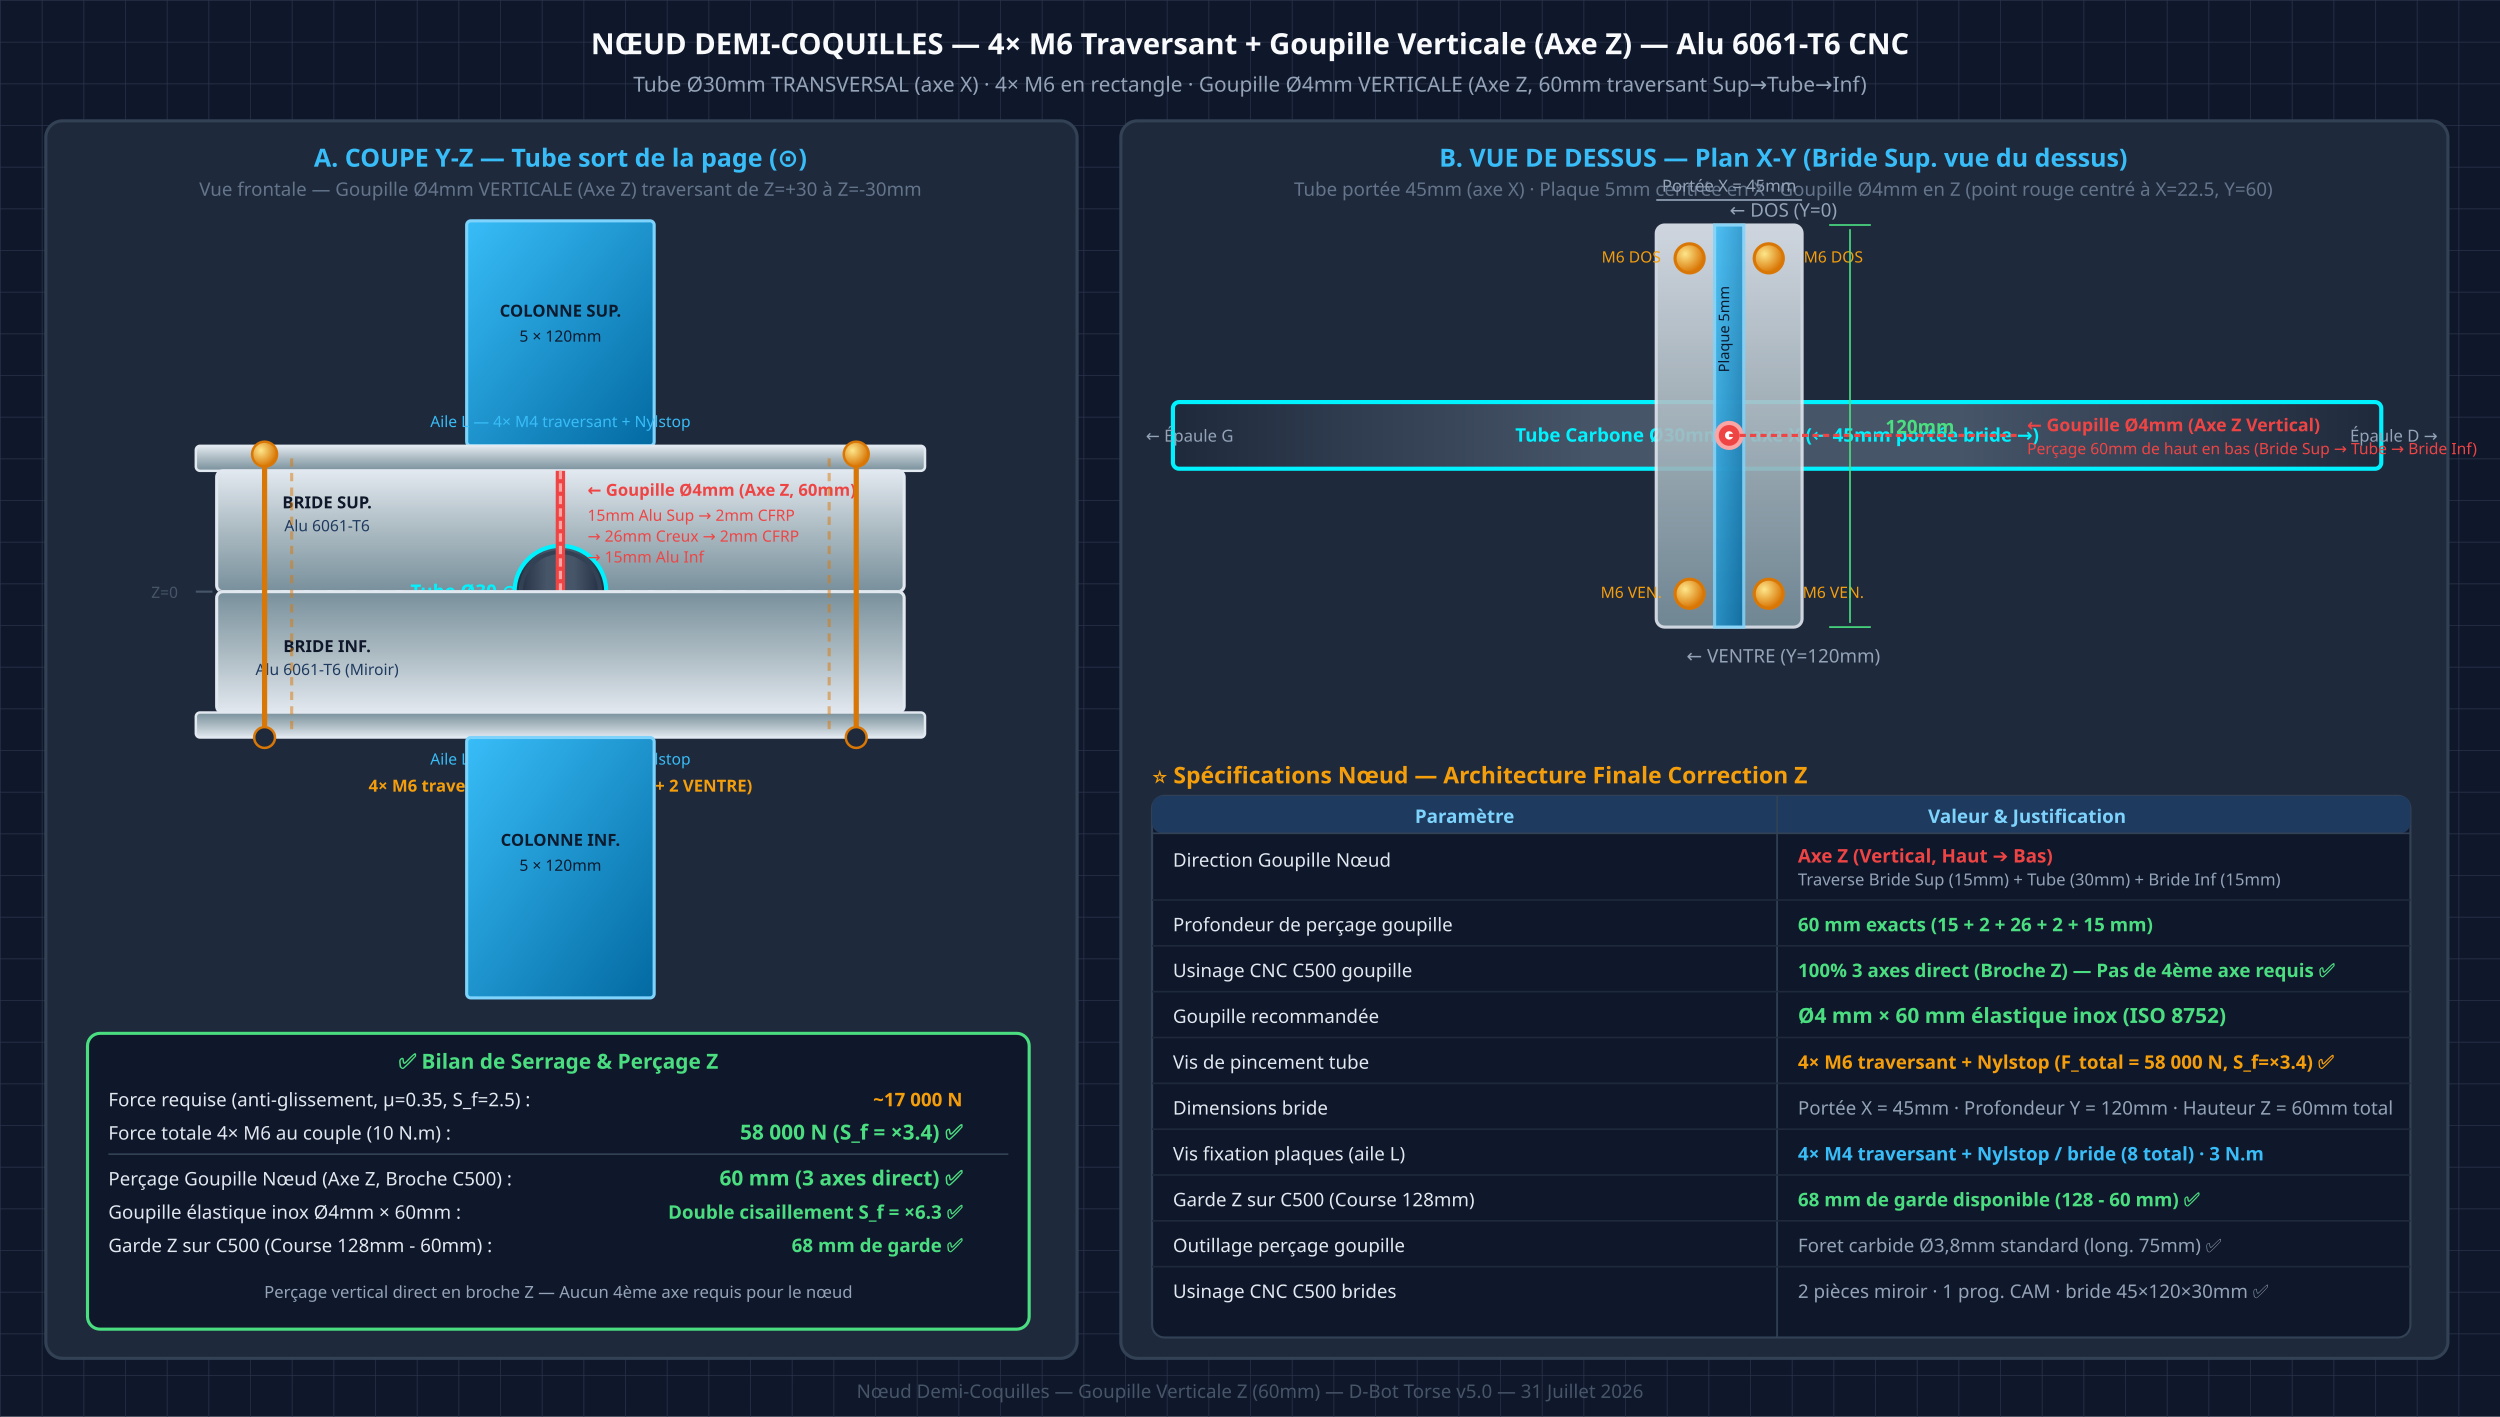
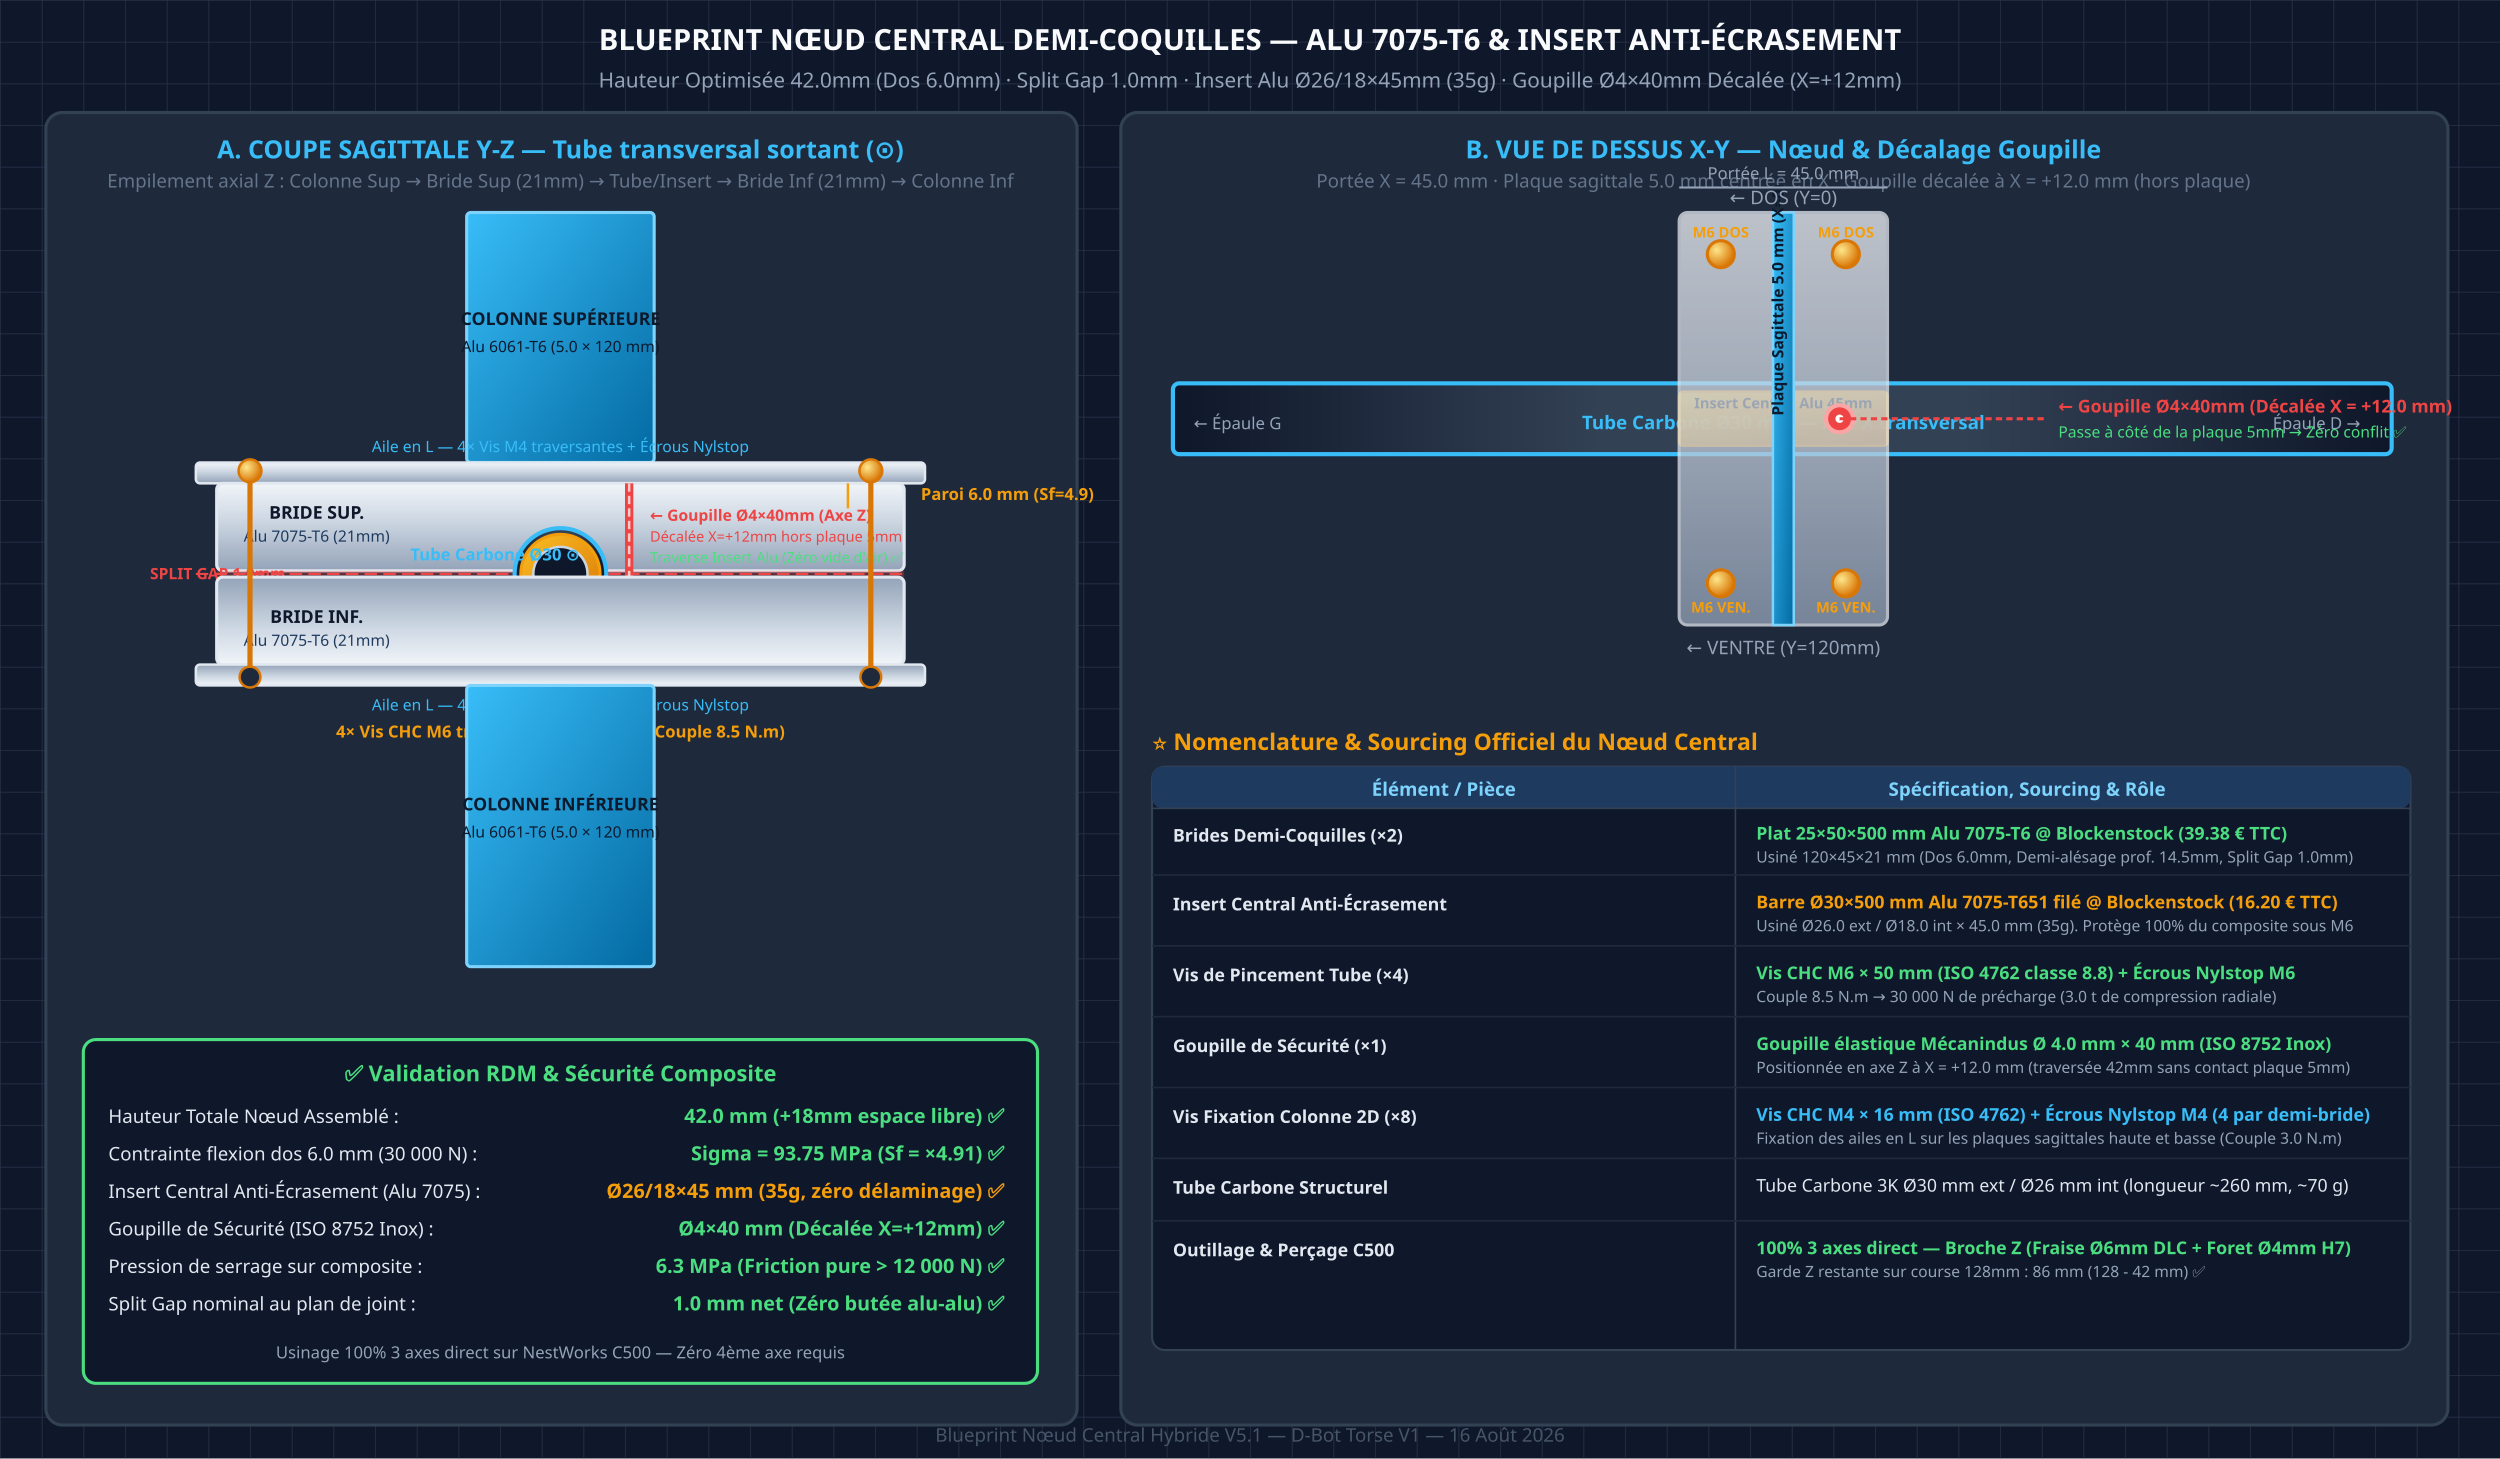
- <svg xmlns="http://www.w3.org/2000/svg" viewBox="0 0 1200 680" width="100%" height="100%">
+ <svg xmlns="http://www.w3.org/2000/svg" viewBox="0 0 1200 700" width="100%" height="100%">
  <defs>
    <pattern id="gridF" width="20" height="20" patternUnits="userSpaceOnUse">
      <path d="M 20 0 L 0 0 0 20" fill="none" stroke="#2a324b" stroke-width="0.7" />
    </pattern>
    <linearGradient id="aluSG" x1="0%" y1="0%" x2="0%" y2="100%">
-       <stop offset="0%" stop-color="#e2e8f0" />
-       <stop offset="45%" stop-color="#b0bec5" />
-       <stop offset="100%" stop-color="#78909c" />
+       <stop offset="0%" stop-color="#f1f5f9" />
+       <stop offset="45%" stop-color="#cbd5e1" />
+       <stop offset="100%" stop-color="#94a3b8" />
    </linearGradient>
    <linearGradient id="aluIG" x1="0%" y1="0%" x2="0%" y2="100%">
-       <stop offset="0%" stop-color="#78909c" />
-       <stop offset="55%" stop-color="#b0bec5" />
-       <stop offset="100%" stop-color="#e2e8f0" />
+       <stop offset="0%" stop-color="#94a3b8" />
+       <stop offset="55%" stop-color="#cbd5e1" />
+       <stop offset="100%" stop-color="#f1f5f9" />
    </linearGradient>
    <linearGradient id="platG" x1="0%" y1="0%" x2="100%" y2="100%">
      <stop offset="0%" stop-color="#38bdf8" />
      <stop offset="100%" stop-color="#0369a1" />
    </linearGradient>
    <linearGradient id="carbG" x1="0%" y1="0%" x2="100%" y2="0%">
-       <stop offset="0%" stop-color="#1e293b" />
-       <stop offset="35%" stop-color="#475569" />
-       <stop offset="65%" stop-color="#475569" />
-       <stop offset="100%" stop-color="#1e293b" />
+       <stop offset="0%" stop-color="#0f172a" />
+       <stop offset="35%" stop-color="#334155" />
+       <stop offset="65%" stop-color="#334155" />
+       <stop offset="100%" stop-color="#0f172a" />
+     </linearGradient>
+     <linearGradient id="insG" x1="0%" y1="0%" x2="100%" y2="100%">
+       <stop offset="0%" stop-color="#fbbf24" />
+       <stop offset="100%" stop-color="#d97706" />
    </linearGradient>
    <radialGradient id="visRG" cx="35%" cy="35%" r="65%">
      <stop offset="0%" stop-color="#fde68a" />
      <stop offset="100%" stop-color="#d97706" />
    </radialGradient>
  </defs>
-   <rect width="1200" height="680" fill="#0f172a" />
-   <rect width="1200" height="680" fill="url(#gridF)" />
-   <text x="600" y="26" fill="#f8fafc" font-family="system-ui,sans-serif" font-size="14" font-weight="bold" text-anchor="middle">NŒUD DEMI-COQUILLES — 4× M6 Traversant + Goupille Verticale (Axe Z) — Alu 6061-T6 CNC</text>
-   <text x="600" y="44" fill="#94a3b8" font-family="system-ui,sans-serif" font-size="10" text-anchor="middle">Tube Ø30mm TRANSVERSAL (axe X) · 4× M6 en rectangle · Goupille Ø4mm VERTICALE (Axe Z, 60mm traversant Sup→Tube→Inf)</text>
-   <g transform="translate(22, 58)">
-     <rect width="495" height="594" rx="8" fill="#1e293b" stroke="#334155" stroke-width="1.5" />
-     <text x="247" y="22" fill="#38bdf8" font-family="system-ui,sans-serif" font-size="12" font-weight="bold" text-anchor="middle">A. COUPE Y-Z — Tube sort de la page (⊙)</text>
-     <text x="247" y="36" fill="#64748b" font-family="system-ui,sans-serif" font-size="9" text-anchor="middle">Vue frontale — Goupille Ø4mm VERTICALE (Axe Z) traversant de Z=+30 à Z=-30mm</text>
-     <rect x="202" y="48" width="90" height="108" rx="2" fill="url(#platG)" stroke="#7dd3fc" stroke-width="1.5" />
-     <text x="247" y="94" fill="#0c1a2e" font-family="system-ui,sans-serif" font-size="8" font-weight="bold" text-anchor="middle">COLONNE SUP.</text>
-     <text x="247" y="106" fill="#0c1a2e" font-family="system-ui,sans-serif" font-size="7.5" text-anchor="middle">5 × 120mm</text>
-     <rect x="72" y="156" width="350" height="12" rx="2" fill="url(#aluSG)" stroke="#e2e8f0" stroke-width="1.2" />
-     <text x="247" y="147" fill="#38bdf8" font-family="system-ui,sans-serif" font-size="7.5" text-anchor="middle">Aile L — 4× M4 traversant + Nylstop</text>
-     <rect x="82" y="168" width="330" height="58" rx="3" fill="url(#aluSG)" stroke="#e2e8f0" stroke-width="1.5" />
-     <text x="135" y="186" fill="#0f172a" font-family="system-ui,sans-serif" font-size="8" font-weight="bold" text-anchor="middle">BRIDE SUP.</text>
-     <text x="135" y="197" fill="#1e3a5f" font-family="system-ui,sans-serif" font-size="7.5" text-anchor="middle">Alu 6061-T6</text>
-     <path d="M 225 226 A 22 22 0 0 1 269 226" fill="#1e293b" stroke="#00f2fe" stroke-width="1.5" />
-     <line x1="72" y1="226" x2="412" y2="226" stroke="#475569" stroke-width="1" stroke-dasharray="8,3" />
-     <text x="57" y="229" fill="#475569" font-family="system-ui,sans-serif" font-size="7.5" text-anchor="middle">Z=0</text>
-     <circle cx="247" cy="226" r="22" fill="url(#carbG)" stroke="#00f2fe" stroke-width="2" />
-     <circle cx="247" cy="226" r="19" fill="none" stroke="#334155" stroke-width="2" />
-     <text x="175" y="229" fill="#00f2fe" font-family="system-ui,sans-serif" font-size="9" font-weight="bold">Tube Ø30 ⊙</text>
-     <line x1="247" y1="168" x2="247" y2="284" stroke="#ef4444" stroke-width="4.5" />
-     <line x1="247" y1="168" x2="247" y2="284" stroke="#fca5a5" stroke-width="1.5" stroke-dasharray="4,2" />
-     <text x="260" y="180" fill="#ef4444" font-family="system-ui,sans-serif" font-size="8" font-weight="bold">← Goupille Ø4mm (Axe Z, 60mm)</text>
-     <text x="260" y="192" fill="#ef4444" font-family="system-ui,sans-serif" font-size="7.5">15mm Alu Sup → 2mm CFRP</text>
-     <text x="260" y="202" fill="#ef4444" font-family="system-ui,sans-serif" font-size="7.5">→ 26mm Creux → 2mm CFRP</text>
-     <text x="260" y="212" fill="#ef4444" font-family="system-ui,sans-serif" font-size="7.5">→ 15mm Alu Inf</text>
-     <path d="M 225 226 A 22 22 0 0 0 269 226" fill="#1e293b" stroke="#00f2fe" stroke-width="1.5" />
-     <rect x="82" y="226" width="330" height="58" rx="3" fill="url(#aluIG)" stroke="#e2e8f0" stroke-width="1.5" />
-     <text x="135" y="255" fill="#0f172a" font-family="system-ui,sans-serif" font-size="8" font-weight="bold" text-anchor="middle">BRIDE INF.</text>
-     <text x="135" y="266" fill="#1e3a5f" font-family="system-ui,sans-serif" font-size="7.5" text-anchor="middle">Alu 6061-T6 (Miroir)</text>
-     <rect x="72" y="284" width="350" height="12" rx="2" fill="url(#aluIG)" stroke="#e2e8f0" stroke-width="1.2" />
-     <text x="247" y="309" fill="#38bdf8" font-family="system-ui,sans-serif" font-size="7.5" text-anchor="middle">Aile L — 4× M4 traversant + Nylstop</text>
-     <line x1="105" y1="160" x2="105" y2="296" stroke="#d97706" stroke-width="2.5" />
-     <circle cx="105" cy="160" r="6" fill="url(#visRG)" stroke="#d97706" stroke-width="1.2" />
-     <circle cx="105" cy="296" r="5" fill="#1e293b" stroke="#d97706" stroke-width="1.2" />
-     <line x1="389" y1="160" x2="389" y2="296" stroke="#d97706" stroke-width="2.5" />
-     <circle cx="389" cy="160" r="6" fill="url(#visRG)" stroke="#d97706" stroke-width="1.2" />
-     <circle cx="389" cy="296" r="5" fill="#1e293b" stroke="#d97706" stroke-width="1.2" />
-     <line x1="118" y1="162" x2="118" y2="294" stroke="#d97706" stroke-width="1.5" stroke-dasharray="4,3" opacity="0.5" />
-     <line x1="376" y1="162" x2="376" y2="294" stroke="#d97706" stroke-width="1.5" stroke-dasharray="4,3" opacity="0.5" />
-     <text x="247" y="322" fill="#f59e0b" font-family="system-ui,sans-serif" font-size="8" font-weight="bold" text-anchor="middle">4× M6 traversant + Nylstop (2 DOS + 2 VENTRE)</text>
-     <rect x="202" y="296" width="90" height="125" rx="2" fill="url(#platG)" stroke="#7dd3fc" stroke-width="1.5" />
-     <text x="247" y="348" fill="#0c1a2e" font-family="system-ui,sans-serif" font-size="8" font-weight="bold" text-anchor="middle">COLONNE INF.</text>
-     <text x="247" y="360" fill="#0c1a2e" font-family="system-ui,sans-serif" font-size="7.5" text-anchor="middle">5 × 120mm</text>
-     <rect x="20" y="438" width="452" height="142" rx="6" fill="#0f172a" stroke="#4ade80" stroke-width="1.5" />
-     <text x="246" y="455" fill="#4ade80" font-family="system-ui,sans-serif" font-size="10" font-weight="bold" text-anchor="middle">✅ Bilan de Serrage &amp; Perçage Z</text>
-     <text x="30" y="473" fill="#e2e8f0" font-family="system-ui,sans-serif" font-size="9">Force requise (anti-glissement, µ=0.35, S_f=2.5) :</text>
-     <text x="440" y="473" fill="#f59e0b" font-family="system-ui,sans-serif" font-size="9" font-weight="bold" text-anchor="end">~17 000 N</text>
-     <text x="30" y="489" fill="#e2e8f0" font-family="system-ui,sans-serif" font-size="9">Force totale 4× M6 au couple (10 N.m) :</text>
-     <text x="440" y="489" fill="#4ade80" font-family="system-ui,sans-serif" font-size="10" font-weight="bold" text-anchor="end">58 000 N (S_f = ×3.4) ✅</text>
-     <line x1="30" y1="496" x2="462" y2="496" stroke="#334155" stroke-width="0.8" />
-     <text x="30" y="511" fill="#e2e8f0" font-family="system-ui,sans-serif" font-size="9">Perçage Goupille Nœud (Axe Z, Broche C500) :</text>
-     <text x="440" y="511" fill="#4ade80" font-family="system-ui,sans-serif" font-size="10" font-weight="bold" text-anchor="end">60 mm (3 axes direct) ✅</text>
-     <text x="30" y="527" fill="#e2e8f0" font-family="system-ui,sans-serif" font-size="9">Goupille élastique inox Ø4mm × 60mm :</text>
-     <text x="440" y="527" fill="#4ade80" font-family="system-ui,sans-serif" font-size="9" font-weight="bold" text-anchor="end">Double cisaillement S_f = ×6.3 ✅</text>
-     <text x="30" y="543" fill="#e2e8f0" font-family="system-ui,sans-serif" font-size="9">Garde Z sur C500 (Course 128mm - 60mm) :</text>
-     <text x="440" y="543" fill="#4ade80" font-family="system-ui,sans-serif" font-size="9" font-weight="bold" text-anchor="end">68 mm de garde ✅</text>
-     <text x="246" y="565" fill="#94a3b8" font-family="system-ui,sans-serif" font-size="8" text-anchor="middle">Perçage vertical direct en broche Z — Aucun 4ème axe requis pour le nœud</text>
+   <rect width="1200" height="700" fill="#0f172a" />
+   <rect width="1200" height="700" fill="url(#gridF)" />
+   <text x="600" y="24" fill="#f8fafc" font-family="system-ui,sans-serif" font-size="14" font-weight="bold" text-anchor="middle">BLUEPRINT NŒUD CENTRAL DEMI-COQUILLES — ALU 7075-T6 &amp; INSERT ANTI-ÉCRASEMENT</text>
+   <text x="600" y="42" fill="#94a3b8" font-family="system-ui,sans-serif" font-size="10" text-anchor="middle">Hauteur Optimisée 42.0mm (Dos 6.0mm) · Split Gap 1.0mm · Insert Alu Ø26/18×45mm (35g) · Goupille Ø4×40mm Décalée (X=+12mm)</text>
+   <g transform="translate(22, 54)">
+     <rect width="495" height="630" rx="8" fill="#1e293b" stroke="#334155" stroke-width="1.5" />
+     <text x="247" y="22" fill="#38bdf8" font-family="system-ui,sans-serif" font-size="12" font-weight="bold" text-anchor="middle">A. COUPE SAGITTALE Y-Z — Tube transversal sortant (⊙)</text>
+     <text x="247" y="36" fill="#64748b" font-family="system-ui,sans-serif" font-size="9" text-anchor="middle">Empilement axial Z : Colonne Sup → Bride Sup (21mm) → Tube/Insert → Bride Inf (21mm) → Colonne Inf</text>
+     <rect x="202" y="48" width="90" height="120" rx="2" fill="url(#platG)" stroke="#7dd3fc" stroke-width="1.5" />
+     <text x="247" y="102" fill="#0c1a2e" font-family="system-ui,sans-serif" font-size="8.5" font-weight="bold" text-anchor="middle">COLONNE SUPÉRIEURE</text>
+     <text x="247" y="115" fill="#0c1a2e" font-family="system-ui,sans-serif" font-size="7.5" text-anchor="middle">Alu 6061-T6 (5.0 × 120 mm)</text>
+     <rect x="72" y="168" width="350" height="10" rx="2" fill="url(#aluSG)" stroke="#e2e8f0" stroke-width="1.2" />
+     <text x="247" y="163" fill="#38bdf8" font-family="system-ui,sans-serif" font-size="7.5" text-anchor="middle">Aile en L — 4× Vis M4 traversantes + Écrous Nylstop</text>
+     <rect x="82" y="178" width="330" height="42" rx="3" fill="url(#aluSG)" stroke="#e2e8f0" stroke-width="1.5" />
+     <text x="130" y="195" fill="#0f172a" font-family="system-ui,sans-serif" font-size="8.5" font-weight="bold" text-anchor="middle">BRIDE SUP.</text>
+     <text x="130" y="206" fill="#1e3a5f" font-family="system-ui,sans-serif" font-size="7.5" text-anchor="middle">Alu 7075-T6 (21mm)</text>
+     <line x1="385" y1="178" x2="385" y2="190" stroke="#f59e0b" stroke-width="1.2" />
+     <text x="420" y="186" fill="#f59e0b" font-family="system-ui,sans-serif" font-size="8" font-weight="bold">Paroi 6.0 mm (Sf=4.9)</text>
+     <rect x="82" y="220" width="330" height="3" fill="#ef4444" opacity="0.3" />
+     <line x1="72" y1="221.5" x2="412" y2="221.5" stroke="#ef4444" stroke-width="1" stroke-dasharray="6,3" />
+     <text x="50" y="224" fill="#ef4444" font-family="system-ui,sans-serif" font-size="7.5" font-weight="bold">SPLIT GAP 1.0mm</text>
+     <circle cx="247" cy="221.5" r="22" fill="url(#carbG)" stroke="#38bdf8" stroke-width="2" />
+     <circle cx="247" cy="221.5" r="19" fill="url(#insG)" stroke="#f59e0b" stroke-width="1.5" />
+     <circle cx="247" cy="221.5" r="13" fill="#0f172a" stroke="#cbd5e1" stroke-width="1.2" />
+     <text x="175" y="215" fill="#38bdf8" font-family="system-ui,sans-serif" font-size="8" font-weight="bold">Tube Carbone Ø30 ⊙</text>
+     <text x="160" y="235" fill="#f59e0b" font-family="system-ui,sans-serif" font-size="8" font-weight="bold">Insert Alu Ø26/18mm (35g)</text>
+     <line x1="280" y1="178" x2="280" y2="265" stroke="#ef4444" stroke-width="4" />
+     <line x1="280" y1="178" x2="280" y2="265" stroke="#fecaca" stroke-width="1.2" stroke-dasharray="4,2" />
+     <text x="290" y="196" fill="#ef4444" font-family="system-ui,sans-serif" font-size="7.5" font-weight="bold">← Goupille Ø4×40mm (Axe Z)</text>
+     <text x="290" y="206" fill="#ef4444" font-family="system-ui,sans-serif" font-size="7">Décalée X=+12mm hors plaque 5mm</text>
+     <text x="290" y="216" fill="#4ade80" font-family="system-ui,sans-serif" font-size="7">Traverse Insert Alu (Zéro vide d'air) ✅</text>
+     <rect x="82" y="223" width="330" height="42" rx="3" fill="url(#aluIG)" stroke="#e2e8f0" stroke-width="1.5" />
+     <text x="130" y="245" fill="#0f172a" font-family="system-ui,sans-serif" font-size="8.5" font-weight="bold" text-anchor="middle">BRIDE INF.</text>
+     <text x="130" y="256" fill="#1e3a5f" font-family="system-ui,sans-serif" font-size="7.5" text-anchor="middle">Alu 7075-T6 (21mm)</text>
+     <rect x="72" y="265" width="350" height="10" rx="2" fill="url(#aluIG)" stroke="#e2e8f0" stroke-width="1.2" />
+     <text x="247" y="287" fill="#38bdf8" font-family="system-ui,sans-serif" font-size="7.5" text-anchor="middle">Aile en L — 4× Vis M4 traversantes + Écrous Nylstop</text>
+     <line x1="98" y1="172" x2="98" y2="271" stroke="#d97706" stroke-width="2.5" />
+     <circle cx="98" cy="172" r="5.5" fill="url(#visRG)" stroke="#d97706" stroke-width="1.2" />
+     <circle cx="98" cy="271" r="5" fill="#1e293b" stroke="#d97706" stroke-width="1.2" />
+     <line x1="396" y1="172" x2="396" y2="271" stroke="#d97706" stroke-width="2.5" />
+     <circle cx="396" cy="172" r="5.5" fill="url(#visRG)" stroke="#d97706" stroke-width="1.2" />
+     <circle cx="396" cy="271" r="5" fill="#1e293b" stroke="#d97706" stroke-width="1.2" />
+     <text x="247" y="300" fill="#f59e0b" font-family="system-ui,sans-serif" font-size="8" font-weight="bold" text-anchor="middle">4× Vis CHC M6 traversantes + Nylstop (Couple 8.5 N.m)</text>
+     <rect x="202" y="275" width="90" height="135" rx="2" fill="url(#platG)" stroke="#7dd3fc" stroke-width="1.5" />
+     <text x="247" y="335" fill="#0c1a2e" font-family="system-ui,sans-serif" font-size="8.5" font-weight="bold" text-anchor="middle">COLONNE INFÉRIEURE</text>
+     <text x="247" y="348" fill="#0c1a2e" font-family="system-ui,sans-serif" font-size="7.5" text-anchor="middle">Alu 6061-T6 (5.0 × 120 mm)</text>
+     <rect x="18" y="445" width="458" height="165" rx="6" fill="#0f172a" stroke="#4ade80" stroke-width="1.5" />
+     <text x="247" y="465" fill="#4ade80" font-family="system-ui,sans-serif" font-size="10.5" font-weight="bold" text-anchor="middle">✅ Validation RDM &amp; Sécurité Composite</text>
+     <text x="30" y="485" fill="#e2e8f0" font-family="system-ui,sans-serif" font-size="9">Hauteur Totale Nœud Assemblé :</text>
+     <text x="460" y="485" fill="#4ade80" font-family="system-ui,sans-serif" font-size="9.5" font-weight="bold" text-anchor="end">42.0 mm (+18mm espace libre) ✅</text>
+     <text x="30" y="503" fill="#e2e8f0" font-family="system-ui,sans-serif" font-size="9">Contrainte flexion dos 6.0 mm (30 000 N) :</text>
+     <text x="460" y="503" fill="#4ade80" font-family="system-ui,sans-serif" font-size="9.5" font-weight="bold" text-anchor="end">Sigma = 93.75 MPa (Sf = ×4.91) ✅</text>
+     <text x="30" y="521" fill="#e2e8f0" font-family="system-ui,sans-serif" font-size="9">Insert Central Anti-Écrasement (Alu 7075) :</text>
+     <text x="460" y="521" fill="#f59e0b" font-family="system-ui,sans-serif" font-size="9.5" font-weight="bold" text-anchor="end">Ø26/18×45 mm (35g, zéro délaminage) ✅</text>
+     <text x="30" y="539" fill="#e2e8f0" font-family="system-ui,sans-serif" font-size="9">Goupille de Sécurité (ISO 8752 Inox) :</text>
+     <text x="460" y="539" fill="#4ade80" font-family="system-ui,sans-serif" font-size="9.5" font-weight="bold" text-anchor="end">Ø4×40 mm (Décalée X=+12mm) ✅</text>
+     <text x="30" y="557" fill="#e2e8f0" font-family="system-ui,sans-serif" font-size="9">Pression de serrage sur composite :</text>
+     <text x="460" y="557" fill="#4ade80" font-family="system-ui,sans-serif" font-size="9.5" font-weight="bold" text-anchor="end">6.3 MPa (Friction pure &gt; 12 000 N) ✅</text>
+     <text x="30" y="575" fill="#e2e8f0" font-family="system-ui,sans-serif" font-size="9">Split Gap nominal au plan de joint :</text>
+     <text x="460" y="575" fill="#4ade80" font-family="system-ui,sans-serif" font-size="9.5" font-weight="bold" text-anchor="end">1.0 mm net (Zéro butée alu-alu) ✅</text>
+     <text x="247" y="598" fill="#94a3b8" font-family="system-ui,sans-serif" font-size="8" text-anchor="middle">Usinage 100% 3 axes direct sur NestWorks C500 — Zéro 4ème axe requis</text>
  </g>
-   <g transform="translate(538, 58)">
-     <rect width="637" height="594" rx="8" fill="#1e293b" stroke="#334155" stroke-width="1.5" />
-     <text x="318" y="22" fill="#38bdf8" font-family="system-ui,sans-serif" font-size="12" font-weight="bold" text-anchor="middle">B. VUE DE DESSUS — Plan X-Y (Bride Sup. vue du dessus)</text>
-     <text x="318" y="36" fill="#64748b" font-family="system-ui,sans-serif" font-size="9" text-anchor="middle">Tube portée 45mm (axe X) · Plaque 5mm centrée en X · Goupille Ø4mm en Z (point rouge centré à X=22.5, Y=60)</text>
-     <rect x="25" y="135" width="580" height="32" rx="3" fill="url(#carbG)" stroke="#00f2fe" stroke-width="2" />
-     <text x="315" y="154" fill="#00f2fe" font-family="system-ui,sans-serif" font-size="9" font-weight="bold" text-anchor="middle">Tube Carbone Ø30mm — axe X (← 45mm portée bride →)</text>
-     <text x="12" y="154" fill="#94a3b8" font-family="system-ui,sans-serif" font-size="8">← Épaule G</text>
-     <text x="590" y="154" fill="#94a3b8" font-family="system-ui,sans-serif" font-size="8">Épaule D →</text>
-     <rect x="257" y="50" width="70" height="193" rx="4" fill="url(#aluSG)" stroke="#e2e8f0" stroke-width="1.5" opacity="0.9" />
-     <rect x="285" y="50" width="14" height="193" rx="0" fill="url(#platG)" stroke="#7dd3fc" stroke-width="1.5" opacity="0.85" />
-     <text x="292" y="100" fill="#0c1a2e" font-family="system-ui,sans-serif" font-size="7" text-anchor="middle" transform="rotate(-90,292,100)">Plaque 5mm</text>
-     <text x="318" y="46" fill="#94a3b8" font-family="system-ui,sans-serif" font-size="9" text-anchor="middle">← DOS (Y=0)</text>
+   <g transform="translate(538, 54)">
+     <rect width="637" height="630" rx="8" fill="#1e293b" stroke="#334155" stroke-width="1.5" />
+     <text x="318" y="22" fill="#38bdf8" font-family="system-ui,sans-serif" font-size="12" font-weight="bold" text-anchor="middle">B. VUE DE DESSUS X-Y — Nœud &amp; Décalage Goupille</text>
+     <text x="318" y="36" fill="#64748b" font-family="system-ui,sans-serif" font-size="9" text-anchor="middle">Portée X = 45.0 mm · Plaque sagittale 5.0 mm centrée en X · Goupille décalée à X = +12.0 mm (hors plaque)</text>
+     <rect x="25" y="130" width="585" height="34" rx="3" fill="url(#carbG)" stroke="#38bdf8" stroke-width="2" />
+     <text x="318" y="152" fill="#38bdf8" font-family="system-ui,sans-serif" font-size="9" font-weight="bold" text-anchor="middle">Tube Carbone Ø30 mm — Axe X transversal</text>
+     <text x="35" y="152" fill="#94a3b8" font-family="system-ui,sans-serif" font-size="8">← Épaule G</text>
+     <text x="595" y="152" fill="#94a3b8" font-family="system-ui,sans-serif" font-size="8" text-anchor="end">Épaule D →</text>
+     <rect x="268" y="134" width="100" height="26" rx="2" fill="url(#insG)" stroke="#f59e0b" stroke-width="1.2" opacity="0.85" />
+     <text x="318" y="142" fill="#0f172a" font-family="system-ui,sans-serif" font-size="7" font-weight="bold" text-anchor="middle">Insert Central Alu 45mm</text>
+     <rect x="268" y="48" width="100" height="198" rx="4" fill="url(#aluSG)" stroke="#e2e8f0" stroke-width="1.5" opacity="0.75" />
+     <rect x="313" y="48" width="10" height="198" rx="0" fill="url(#platG)" stroke="#7dd3fc" stroke-width="1.2" />
+     <text x="318" y="90" fill="#0c1a2e" font-family="system-ui,sans-serif" font-size="7.5" font-weight="bold" text-anchor="middle" transform="rotate(-90,318,90)">Plaque Sagittale 5.0 mm (X=0)</text>
+     <text x="318" y="44" fill="#94a3b8" font-family="system-ui,sans-serif" font-size="9" text-anchor="middle">← DOS (Y=0)</text>
    <text x="318" y="260" fill="#94a3b8" font-family="system-ui,sans-serif" font-size="9" text-anchor="middle">← VENTRE (Y=120mm)</text>
-     <circle cx="273" cy="66" r="7" fill="url(#visRG)" stroke="#d97706" stroke-width="1.5" />
-     <circle cx="311" cy="66" r="7" fill="url(#visRG)" stroke="#d97706" stroke-width="1.5" />
-     <circle cx="273" cy="227" r="7" fill="url(#visRG)" stroke="#d97706" stroke-width="1.5" />
-     <circle cx="311" cy="227" r="7" fill="url(#visRG)" stroke="#d97706" stroke-width="1.5" />
-     <text x="245" y="68" fill="#f59e0b" font-family="system-ui,sans-serif" font-size="7.5" text-anchor="middle">M6 DOS</text>
-     <text x="342" y="68" fill="#f59e0b" font-family="system-ui,sans-serif" font-size="7.5" text-anchor="middle">M6 DOS</text>
-     <text x="245" y="229" fill="#f59e0b" font-family="system-ui,sans-serif" font-size="7.5" text-anchor="middle">M6 VEN.</text>
-     <text x="342" y="229" fill="#f59e0b" font-family="system-ui,sans-serif" font-size="7.5" text-anchor="middle">M6 VEN.</text>
-     <circle cx="292" cy="151" r="6" fill="#ef4444" stroke="#fca5a5" stroke-width="2" />
-     <circle cx="292" cy="151" r="2" fill="#ffffff" />
-     <line x1="292" y1="151" x2="430" y2="151" stroke="#ef4444" stroke-width="1.5" stroke-dasharray="3,2" />
-     <text x="435" y="149" fill="#ef4444" font-family="system-ui,sans-serif" font-size="8.5" font-weight="bold">← Goupille Ø4mm (Axe Z Vertical)</text>
-     <text x="435" y="160" fill="#ef4444" font-family="system-ui,sans-serif" font-size="7.5">Perçage 60mm de haut en bas (Bride Sup → Tube → Bride Inf)</text>
-     <line x1="257" y1="38" x2="327" y2="38" stroke="#94a3b8" stroke-width="0.8" />
-     <text x="292" y="34" fill="#94a3b8" font-family="system-ui,sans-serif" font-size="8" text-anchor="middle">Portée X = 45mm</text>
-     <line x1="340" y1="50" x2="360" y2="50" stroke="#4ade80" stroke-width="0.8" />
-     <line x1="340" y1="243" x2="360" y2="243" stroke="#4ade80" stroke-width="0.8" />
-     <line x1="350" y1="52" x2="350" y2="241" stroke="#4ade80" stroke-width="0.8" />
-     <text x="367" y="150" fill="#4ade80" font-family="system-ui,sans-serif" font-size="9" font-weight="bold">120mm</text>
-     <g transform="translate(15, 302)">
-       <text x="0" y="16" fill="#f59e0b" font-family="system-ui,sans-serif" font-size="11" font-weight="bold">⭐ Spécifications Nœud — Architecture Finale Correction Z</text>
-       <rect x="0" y="22" width="604" height="260" rx="6" fill="#0f172a" stroke="#334155" stroke-width="1" />
-       <rect x="0" y="22" width="604" height="18" rx="5" fill="#1e3a5f" />
-       <text x="150" y="35" fill="#7dd3fc" font-family="system-ui,sans-serif" font-size="9" font-weight="bold" text-anchor="middle">Paramètre</text>
-       <text x="420" y="35" fill="#7dd3fc" font-family="system-ui,sans-serif" font-size="9" font-weight="bold" text-anchor="middle">Valeur &amp; Justification</text>
-       <line x1="300" y1="22" x2="300" y2="282" stroke="#334155" stroke-width="0.8" />
-       <line x1="0" y1="40" x2="604" y2="40" stroke="#334155" stroke-width="0.8" />
-       <text x="10" y="56" fill="#e2e8f0" font-family="system-ui,sans-serif" font-size="9">Direction Goupille Nœud</text>
-       <text x="310" y="54" fill="#ef4444" font-family="system-ui,sans-serif" font-size="9" font-weight="bold">Axe Z (Vertical, Haut ➔ Bas)</text>
-       <text x="310" y="65" fill="#94a3b8" font-family="system-ui,sans-serif" font-size="8">Traverse Bride Sup (15mm) + Tube (30mm) + Bride Inf (15mm)</text>
-       <line x1="0" y1="72" x2="604" y2="72" stroke="#1e293b" stroke-width="0.8" />
-       <text x="10" y="87" fill="#e2e8f0" font-family="system-ui,sans-serif" font-size="9">Profondeur de perçage goupille</text>
-       <text x="310" y="87" fill="#4ade80" font-family="system-ui,sans-serif" font-size="9" font-weight="bold">60 mm exacts (15 + 2 + 26 + 2 + 15 mm)</text>
-       <line x1="0" y1="94" x2="604" y2="94" stroke="#1e293b" stroke-width="0.8" />
-       <text x="10" y="109" fill="#e2e8f0" font-family="system-ui,sans-serif" font-size="9">Usinage CNC C500 goupille</text>
-       <text x="310" y="109" fill="#4ade80" font-family="system-ui,sans-serif" font-size="9" font-weight="bold">100% 3 axes direct (Broche Z) — Pas de 4ème axe requis ✅</text>
-       <line x1="0" y1="116" x2="604" y2="116" stroke="#1e293b" stroke-width="0.8" />
-       <text x="10" y="131" fill="#e2e8f0" font-family="system-ui,sans-serif" font-size="9">Goupille recommandée</text>
-       <text x="310" y="131" fill="#4ade80" font-family="system-ui,sans-serif" font-size="10" font-weight="bold">Ø4 mm × 60 mm élastique inox (ISO 8752)</text>
-       <line x1="0" y1="138" x2="604" y2="138" stroke="#1e293b" stroke-width="0.8" />
-       <text x="10" y="153" fill="#e2e8f0" font-family="system-ui,sans-serif" font-size="9">Vis de pincement tube</text>
-       <text x="310" y="153" fill="#f59e0b" font-family="system-ui,sans-serif" font-size="9" font-weight="bold">4× M6 traversant + Nylstop (F_total = 58 000 N, S_f=×3.4) ✅</text>
-       <line x1="0" y1="160" x2="604" y2="160" stroke="#1e293b" stroke-width="0.8" />
-       <text x="10" y="175" fill="#e2e8f0" font-family="system-ui,sans-serif" font-size="9">Dimensions bride</text>
-       <text x="310" y="175" fill="#94a3b8" font-family="system-ui,sans-serif" font-size="9">Portée X = 45mm · Profondeur Y = 120mm · Hauteur Z = 60mm total</text>
-       <line x1="0" y1="182" x2="604" y2="182" stroke="#1e293b" stroke-width="0.8" />
-       <text x="10" y="197" fill="#e2e8f0" font-family="system-ui,sans-serif" font-size="9">Vis fixation plaques (aile L)</text>
-       <text x="310" y="197" fill="#38bdf8" font-family="system-ui,sans-serif" font-size="9" font-weight="bold">4× M4 traversant + Nylstop / bride (8 total) · 3 N.m</text>
-       <line x1="0" y1="204" x2="604" y2="204" stroke="#1e293b" stroke-width="0.8" />
-       <text x="10" y="219" fill="#e2e8f0" font-family="system-ui,sans-serif" font-size="9">Garde Z sur C500 (Course 128mm)</text>
-       <text x="310" y="219" fill="#4ade80" font-family="system-ui,sans-serif" font-size="9" font-weight="bold">68 mm de garde disponible (128 - 60 mm) ✅</text>
-       <line x1="0" y1="226" x2="604" y2="226" stroke="#1e293b" stroke-width="0.8" />
-       <text x="10" y="241" fill="#e2e8f0" font-family="system-ui,sans-serif" font-size="9">Outillage perçage goupille</text>
-       <text x="310" y="241" fill="#94a3b8" font-family="system-ui,sans-serif" font-size="9">Foret carbide Ø3,8mm standard (long. 75mm) ✅</text>
-       <line x1="0" y1="248" x2="604" y2="248" stroke="#1e293b" stroke-width="0.8" />
-       <text x="10" y="263" fill="#e2e8f0" font-family="system-ui,sans-serif" font-size="9">Usinage CNC C500 brides</text>
-       <text x="310" y="263" fill="#94a3b8" font-family="system-ui,sans-serif" font-size="9">2 pièces miroir · 1 prog. CAM · bride 45×120×30mm ✅</text>
+     <circle cx="288" cy="68" r="6.5" fill="url(#visRG)" stroke="#d97706" stroke-width="1.5" />
+     <circle cx="348" cy="68" r="6.5" fill="url(#visRG)" stroke="#d97706" stroke-width="1.5" />
+     <circle cx="288" cy="226" r="6.5" fill="url(#visRG)" stroke="#d97706" stroke-width="1.5" />
+     <circle cx="348" cy="226" r="6.5" fill="url(#visRG)" stroke="#d97706" stroke-width="1.5" />
+     <text x="288" y="60" fill="#f59e0b" font-family="system-ui,sans-serif" font-size="7" font-weight="bold" text-anchor="middle">M6 DOS</text>
+     <text x="348" y="60" fill="#f59e0b" font-family="system-ui,sans-serif" font-size="7" font-weight="bold" text-anchor="middle">M6 DOS</text>
+     <text x="288" y="240" fill="#f59e0b" font-family="system-ui,sans-serif" font-size="7" font-weight="bold" text-anchor="middle">M6 VEN.</text>
+     <text x="348" y="240" fill="#f59e0b" font-family="system-ui,sans-serif" font-size="7" font-weight="bold" text-anchor="middle">M6 VEN.</text>
+     <circle cx="345" cy="147" r="6.5" fill="#ef4444" stroke="#fca5a5" stroke-width="2" />
+     <circle cx="345" cy="147" r="2" fill="#ffffff" />
+     <line x1="345" y1="147" x2="445" y2="147" stroke="#ef4444" stroke-width="1.5" stroke-dasharray="3,2" />
+     <text x="450" y="144" fill="#ef4444" font-family="system-ui,sans-serif" font-size="8.5" font-weight="bold">← Goupille Ø4×40mm (Décalée X = +12.0 mm)</text>
+     <text x="450" y="156" fill="#4ade80" font-family="system-ui,sans-serif" font-size="7.5">Passe à côté de la plaque 5mm → Zéro conflit ✅</text>
+     <line x1="268" y1="36" x2="368" y2="36" stroke="#94a3b8" stroke-width="1" />
+     <text x="318" y="32" fill="#94a3b8" font-family="system-ui,sans-serif" font-size="8" text-anchor="middle">Portée L = 45.0 mm</text>
+     <g transform="translate(15, 290)">
+       <text x="0" y="16" fill="#f59e0b" font-family="system-ui,sans-serif" font-size="11" font-weight="bold">⭐ Nomenclature &amp; Sourcing Officiel du Nœud Central</text>
+       <rect x="0" y="24" width="604" height="280" rx="6" fill="#0f172a" stroke="#334155" stroke-width="1" />
+       <rect x="0" y="24" width="604" height="20" rx="5" fill="#1e3a5f" />
+       <text x="140" y="38" fill="#7dd3fc" font-family="system-ui,sans-serif" font-size="9" font-weight="bold" text-anchor="middle">Élément / Pièce</text>
+       <text x="420" y="38" fill="#7dd3fc" font-family="system-ui,sans-serif" font-size="9" font-weight="bold" text-anchor="middle">Spécification, Sourcing &amp; Rôle</text>
+       <line x1="280" y1="24" x2="280" y2="304" stroke="#334155" stroke-width="0.8" />
+       <line x1="0" y1="44" x2="604" y2="44" stroke="#334155" stroke-width="0.8" />
+       <text x="10" y="60" fill="#e2e8f0" font-family="system-ui,sans-serif" font-size="8.5" font-weight="bold">Brides Demi-Coquilles (×2)</text>
+       <text x="290" y="59" fill="#4ade80" font-family="system-ui,sans-serif" font-size="8.5" font-weight="bold">Plat 25×50×500 mm Alu 7075-T6 @ Blockenstock (39.38 € TTC)</text>
+       <text x="290" y="70" fill="#94a3b8" font-family="system-ui,sans-serif" font-size="7.5">Usiné 120×45×21 mm (Dos 6.0mm, Demi-alésage prof. 14.5mm, Split Gap 1.0mm)</text>
+       <line x1="0" y1="76" x2="604" y2="76" stroke="#1e293b" stroke-width="0.8" />
+       <text x="10" y="93" fill="#e2e8f0" font-family="system-ui,sans-serif" font-size="8.5" font-weight="bold">Insert Central Anti-Écrasement</text>
+       <text x="290" y="92" fill="#f59e0b" font-family="system-ui,sans-serif" font-size="8.5" font-weight="bold">Barre Ø30×500 mm Alu 7075-T651 filé @ Blockenstock (16.20 € TTC)</text>
+       <text x="290" y="103" fill="#94a3b8" font-family="system-ui,sans-serif" font-size="7.5">Usiné Ø26.0 ext / Ø18.0 int × 45.0 mm (35g). Protège 100% du composite sous M6</text>
+       <line x1="0" y1="110" x2="604" y2="110" stroke="#1e293b" stroke-width="0.8" />
+       <text x="10" y="127" fill="#e2e8f0" font-family="system-ui,sans-serif" font-size="8.5" font-weight="bold">Vis de Pincement Tube (×4)</text>
+       <text x="290" y="126" fill="#4ade80" font-family="system-ui,sans-serif" font-size="8.5" font-weight="bold">Vis CHC M6 × 50 mm (ISO 4762 classe 8.8) + Écrous Nylstop M6</text>
+       <text x="290" y="137" fill="#94a3b8" font-family="system-ui,sans-serif" font-size="7.5">Couple 8.5 N.m → 30 000 N de précharge (3.0 t de compression radiale)</text>
+       <line x1="0" y1="144" x2="604" y2="144" stroke="#1e293b" stroke-width="0.8" />
+       <text x="10" y="161" fill="#e2e8f0" font-family="system-ui,sans-serif" font-size="8.5" font-weight="bold">Goupille de Sécurité (×1)</text>
+       <text x="290" y="160" fill="#4ade80" font-family="system-ui,sans-serif" font-size="8.5" font-weight="bold">Goupille élastique Mécanindus Ø 4.0 mm × 40 mm (ISO 8752 Inox)</text>
+       <text x="290" y="171" fill="#94a3b8" font-family="system-ui,sans-serif" font-size="7.5">Positionnée en axe Z à X = +12.0 mm (traversée 42mm sans contact plaque 5mm)</text>
+       <line x1="0" y1="178" x2="604" y2="178" stroke="#1e293b" stroke-width="0.8" />
+       <text x="10" y="195" fill="#e2e8f0" font-family="system-ui,sans-serif" font-size="8.5" font-weight="bold">Vis Fixation Colonne 2D (×8)</text>
+       <text x="290" y="194" fill="#38bdf8" font-family="system-ui,sans-serif" font-size="8.5" font-weight="bold">Vis CHC M4 × 16 mm (ISO 4762) + Écrous Nylstop M4 (4 par demi-bride)</text>
+       <text x="290" y="205" fill="#94a3b8" font-family="system-ui,sans-serif" font-size="7.5">Fixation des ailes en L sur les plaques sagittales haute et basse (Couple 3.0 N.m)</text>
+       <line x1="0" y1="212" x2="604" y2="212" stroke="#1e293b" stroke-width="0.8" />
+       <text x="10" y="229" fill="#e2e8f0" font-family="system-ui,sans-serif" font-size="8.5" font-weight="bold">Tube Carbone Structurel</text>
+       <text x="290" y="228" fill="#e2e8f0" font-family="system-ui,sans-serif" font-size="8.5">Tube Carbone 3K Ø30 mm ext / Ø26 mm int (longueur ~260 mm, ~70 g)</text>
+       <line x1="0" y1="242" x2="604" y2="242" stroke="#1e293b" stroke-width="0.8" />
+       <text x="10" y="259" fill="#e2e8f0" font-family="system-ui,sans-serif" font-size="8.5" font-weight="bold">Outillage &amp; Perçage C500</text>
+       <text x="290" y="258" fill="#4ade80" font-family="system-ui,sans-serif" font-size="8.5" font-weight="bold">100% 3 axes direct — Broche Z (Fraise Ø6mm DLC + Foret Ø4mm H7)</text>
+       <text x="290" y="269" fill="#94a3b8" font-family="system-ui,sans-serif" font-size="7.5">Garde Z restante sur course 128mm : 86 mm (128 - 42 mm) ✅</text>
    </g>
  </g>
-   <text x="600" y="671" fill="#475569" font-family="system-ui,sans-serif" font-size="9" text-anchor="middle">Nœud Demi-Coquilles — Goupille Verticale Z (60mm) — D-Bot Torse v5.0 — 31 Juillet 2026</text>
+   <text x="600" y="692" fill="#475569" font-family="system-ui,sans-serif" font-size="9" text-anchor="middle">Blueprint Nœud Central Hybride V5.1 — D-Bot Torse V1 — 16 Août 2026</text>
</svg>
